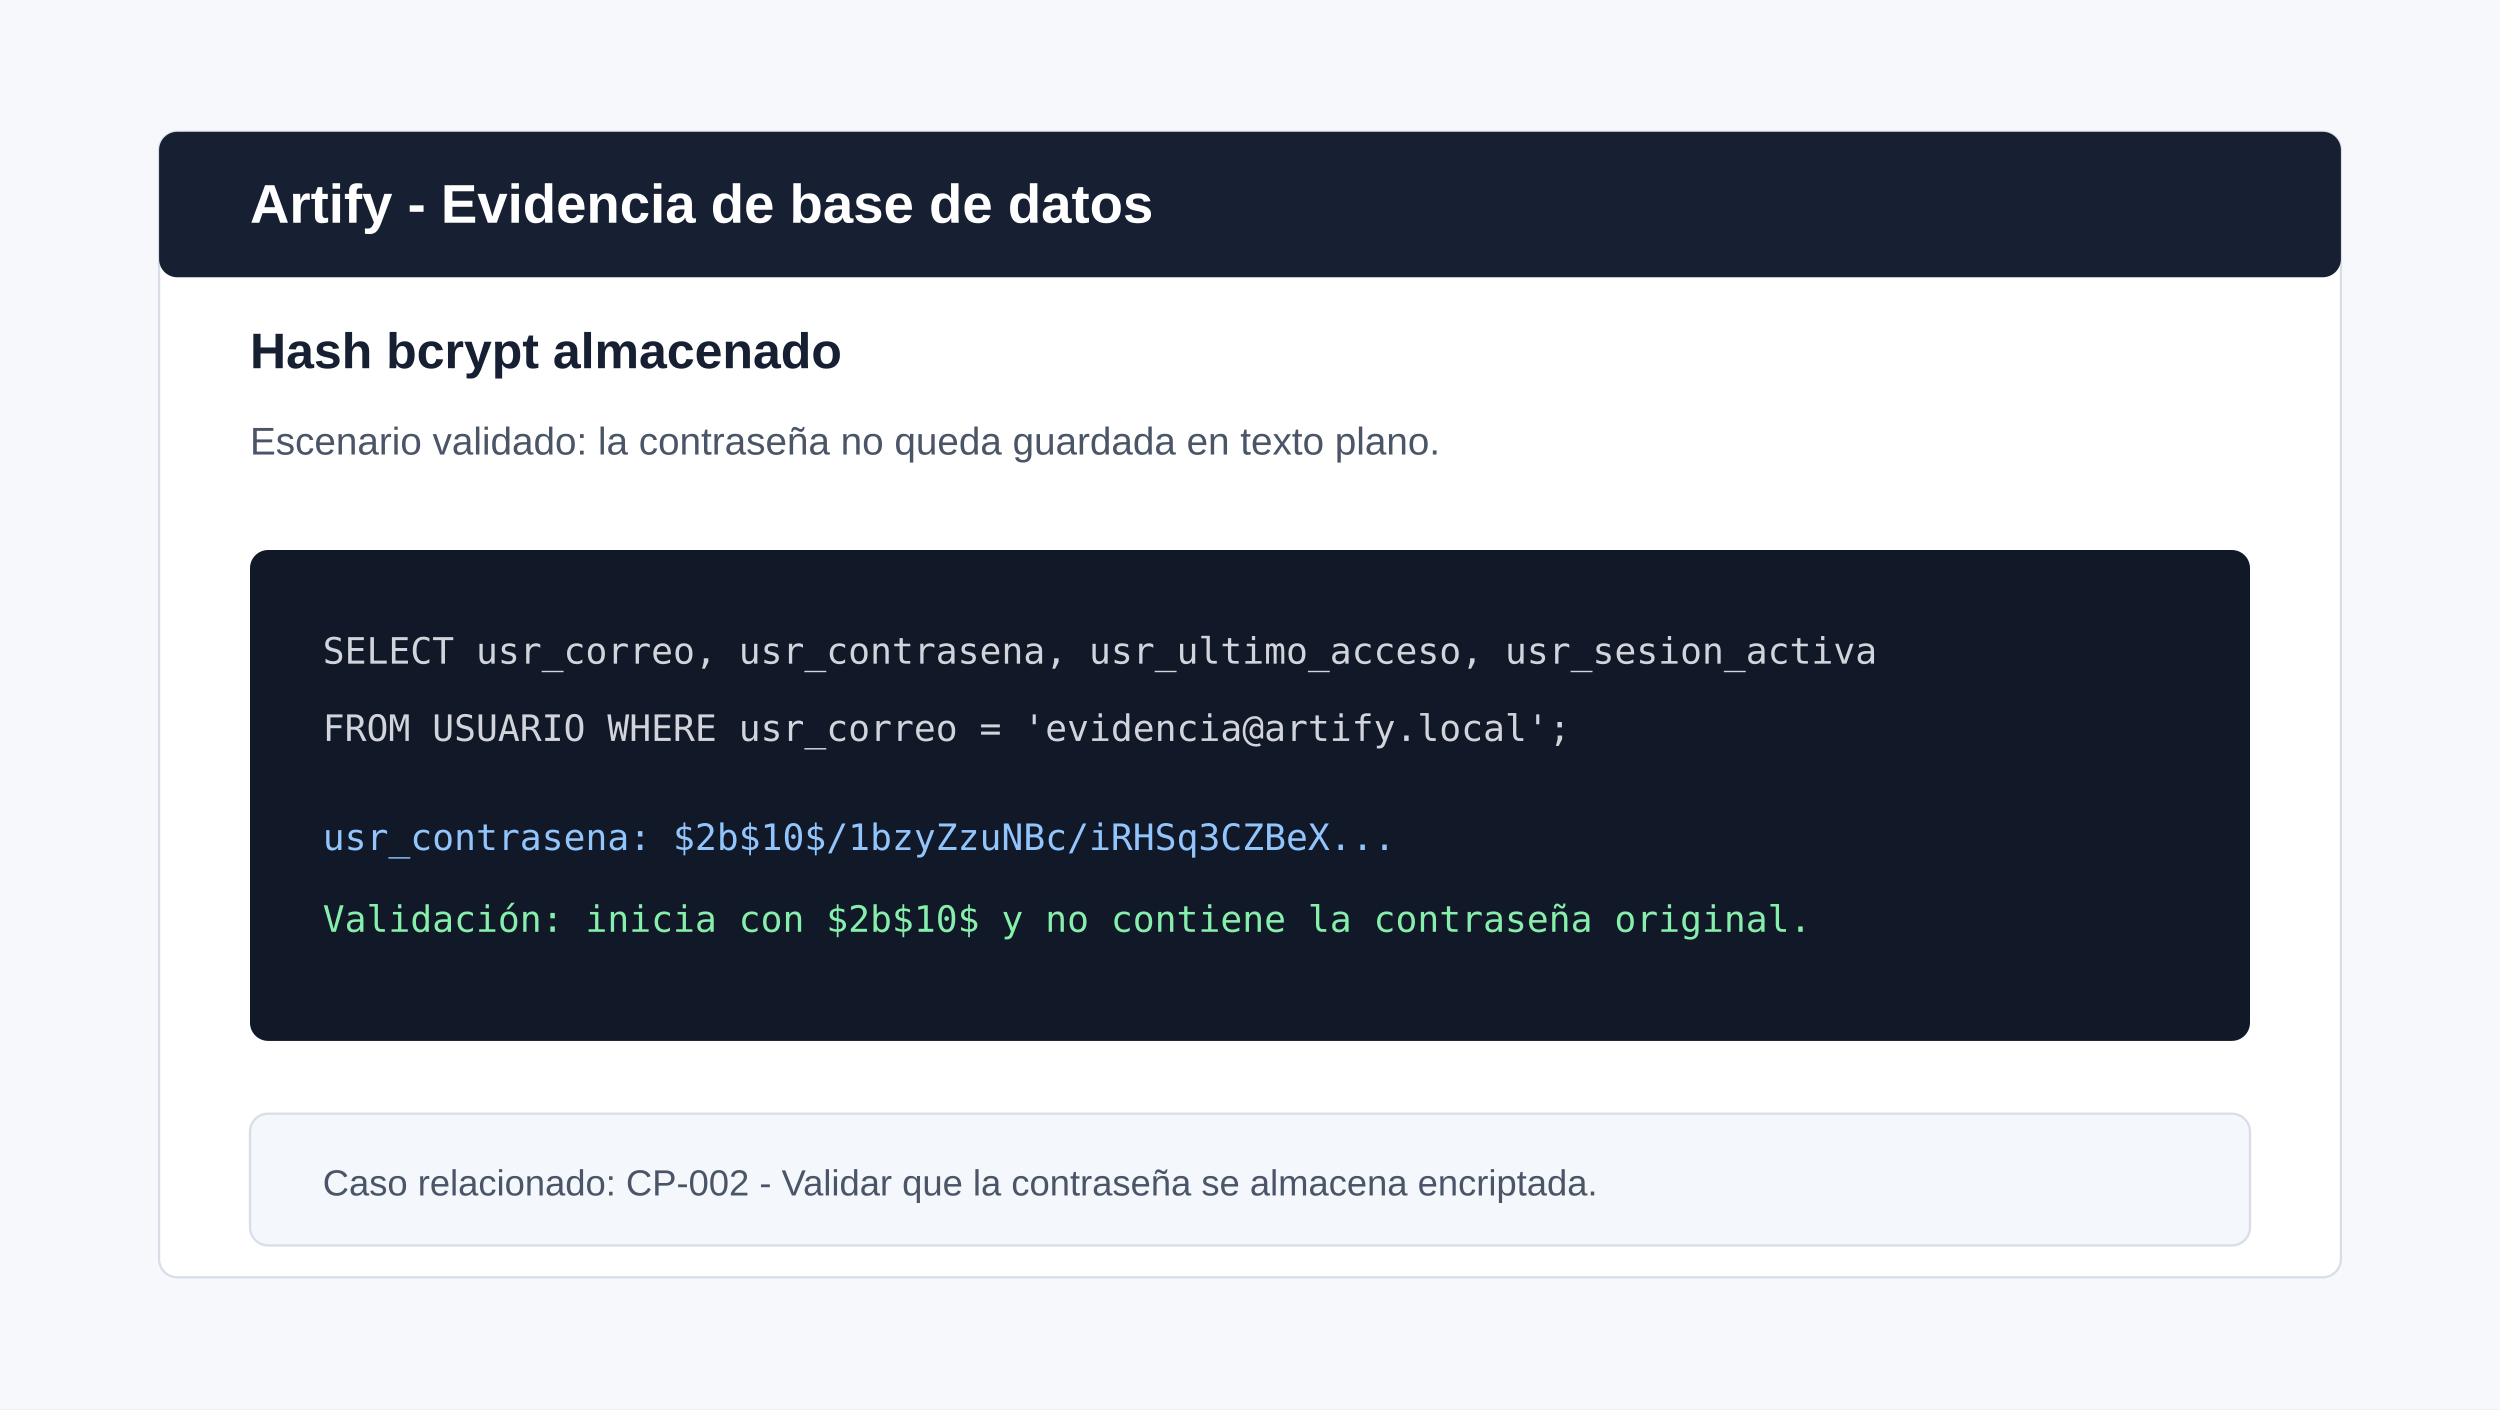
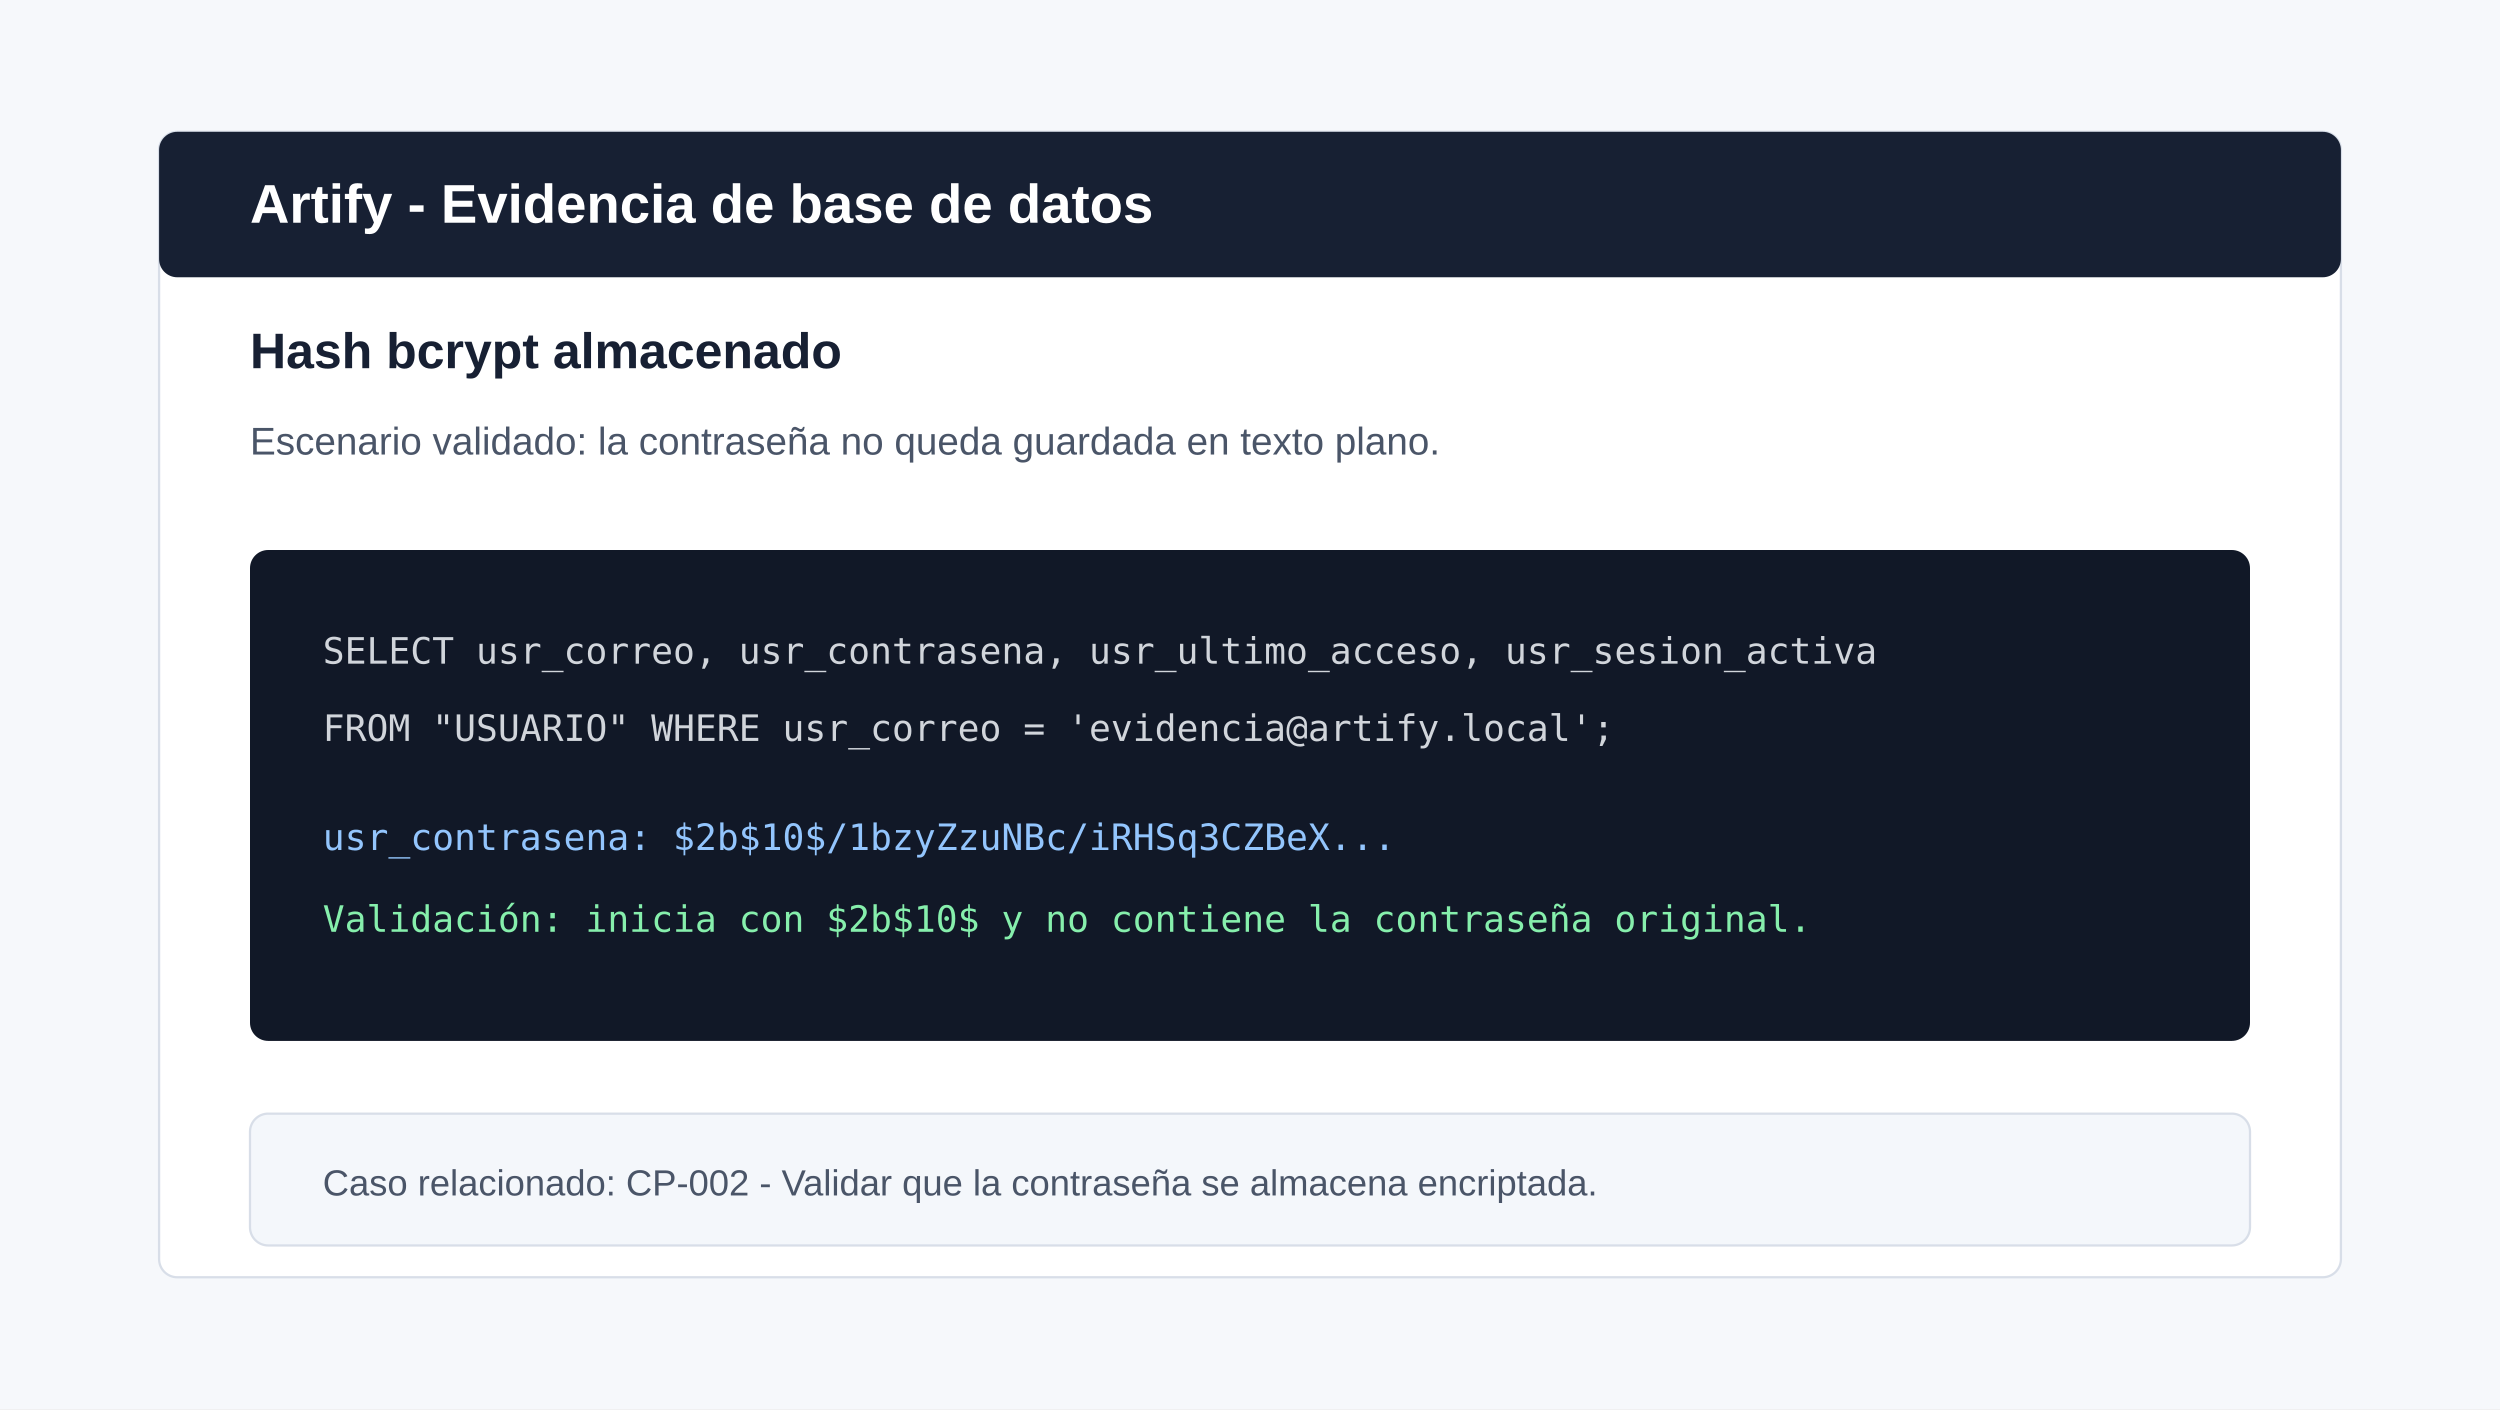
<svg xmlns="http://www.w3.org/2000/svg" width="1100" height="620" viewBox="0 0 1100 620" role="img" aria-labelledby="title desc">
  <rect width="1100" height="620" fill="#f6f8fb" />
  <rect x="70" y="58" width="960" height="504" rx="8" fill="#ffffff" stroke="#d8dee8" />
  <rect x="70" y="58" width="960" height="64" rx="8" fill="#172033" />
  <text x="110" y="98" font-family="Arial, Helvetica, sans-serif" font-size="24" font-weight="700" fill="#ffffff">Artify - Evidencia de base de datos</text>
  <text x="110" y="162" font-family="Arial, Helvetica, sans-serif" font-size="22" font-weight="700" fill="#172033">Hash bcrypt almacenado</text>
  <text x="110" y="200" font-family="Arial, Helvetica, sans-serif" font-size="17" fill="#4a5568">Escenario validado: la contraseña no queda guardada en texto plano.</text>
  <rect x="110" y="242" width="880" height="216" rx="8" fill="#111827" />
  <text x="142" y="292" font-family="Menlo, Consolas, monospace" font-size="16" fill="#d1d5db">SELECT usr_correo, usr_contrasena, usr_ultimo_acceso, usr_sesion_activa</text>
-   <text x="142" y="326" font-family="Menlo, Consolas, monospace" font-size="16" fill="#d1d5db">FROM USUARIO WHERE usr_correo = 'evidencia@artify.local';</text>
+   <text x="142" y="326" font-family="Menlo, Consolas, monospace" font-size="16" fill="#d1d5db">FROM "USUARIO" WHERE usr_correo = 'evidencia@artify.local';</text>
  <text x="142" y="374" font-family="Menlo, Consolas, monospace" font-size="16" fill="#93c5fd">usr_contrasena: $2b$10$/1bzyZzuNBc/iRHSq3CZBeX...</text>
  <text x="142" y="410" font-family="Menlo, Consolas, monospace" font-size="16" fill="#86efac">Validación: inicia con $2b$10$ y no contiene la contraseña original.</text>
  <rect x="110" y="490" width="880" height="58" rx="8" fill="#f4f7fb" stroke="#d8dee8" />
  <text x="142" y="526" font-family="Arial, Helvetica, sans-serif" font-size="16" fill="#4a5568">Caso relacionado: CP-002 - Validar que la contraseña se almacena encriptada.</text>
</svg>
